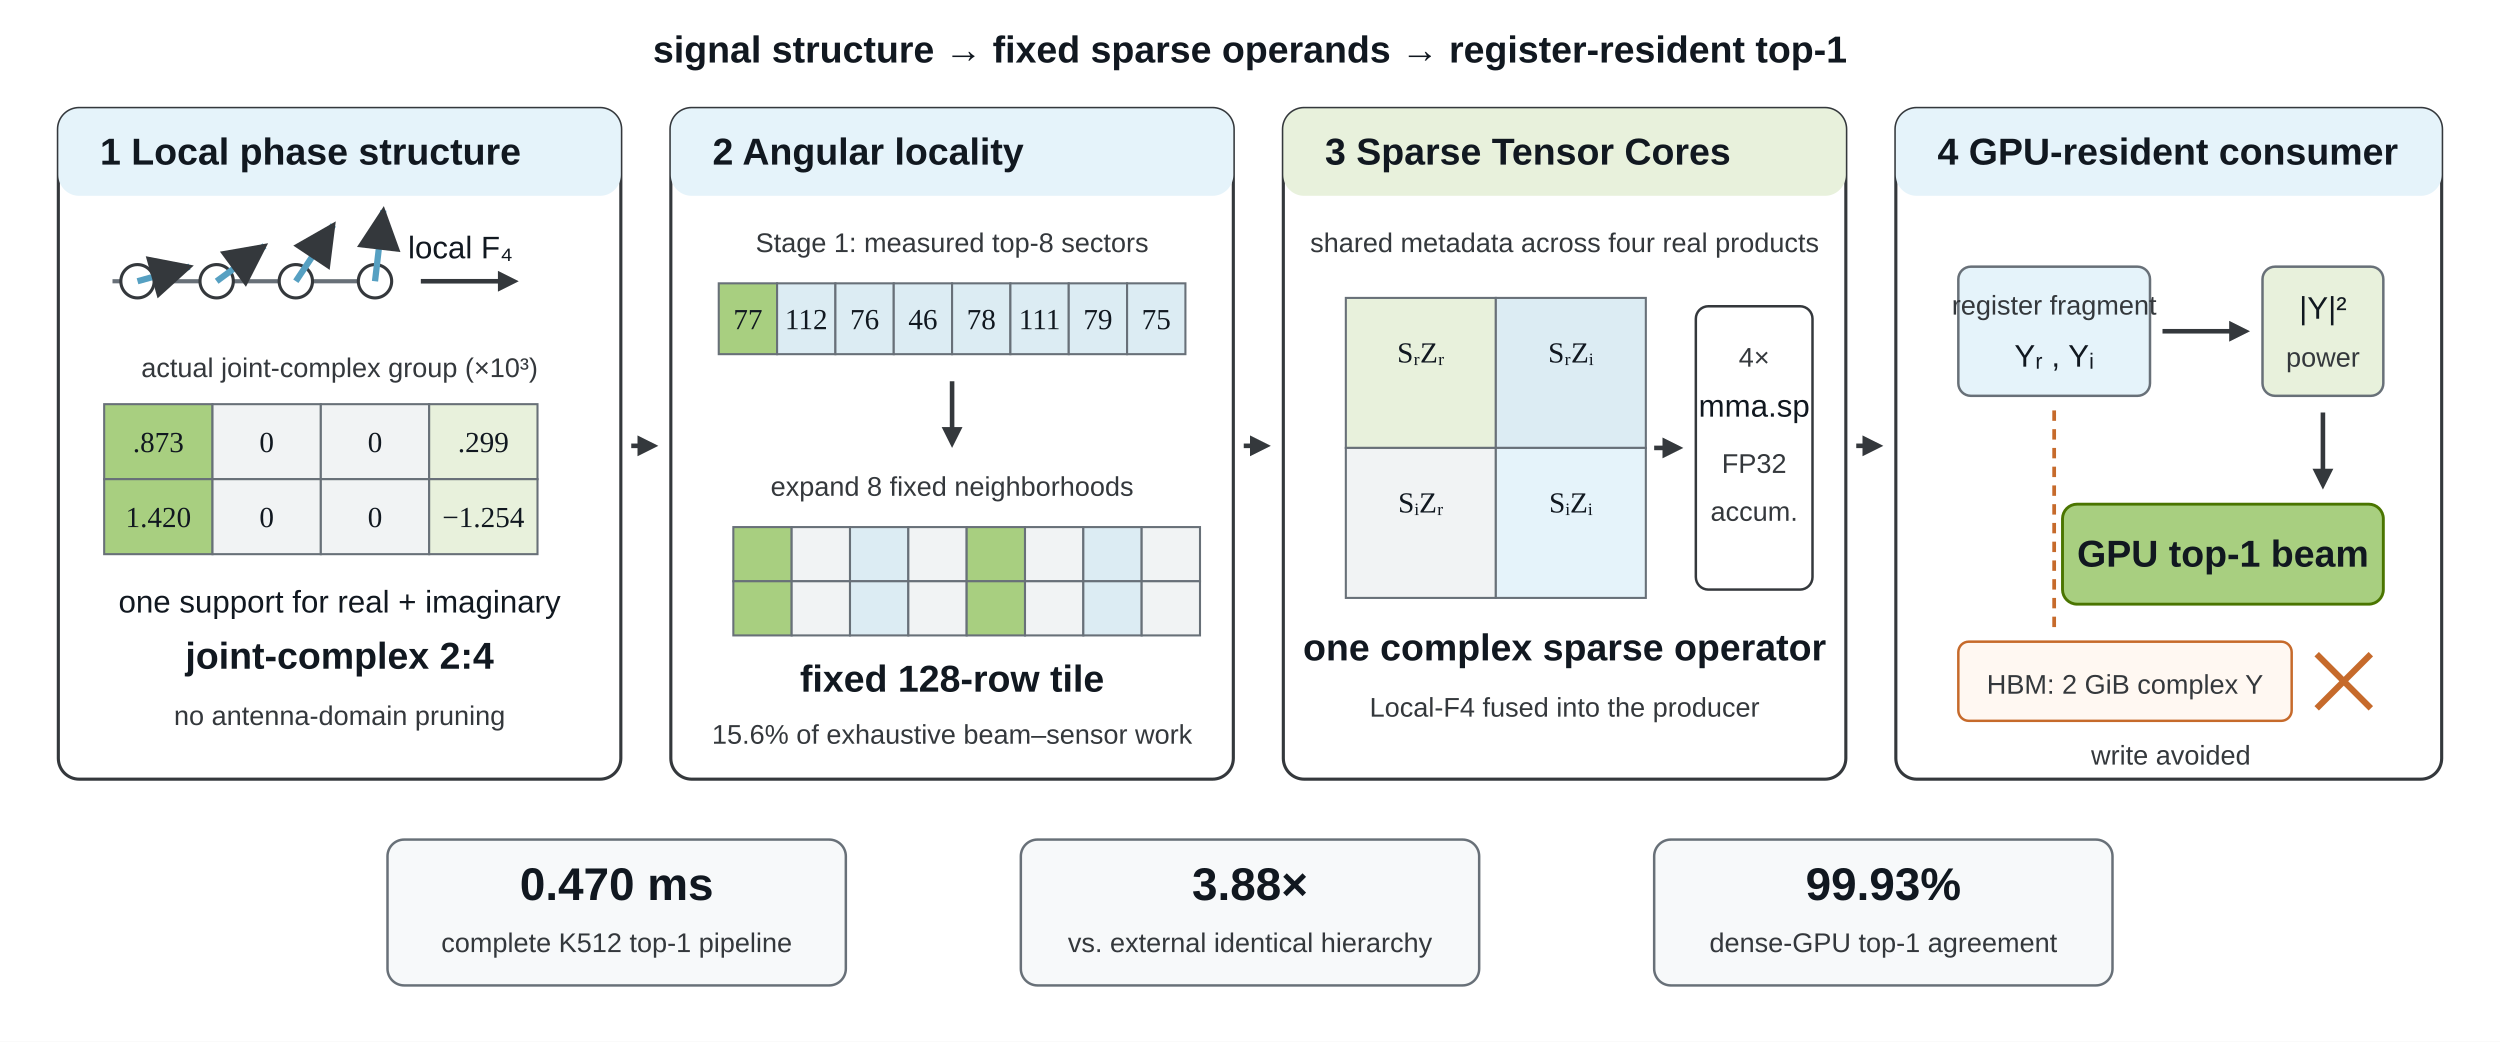
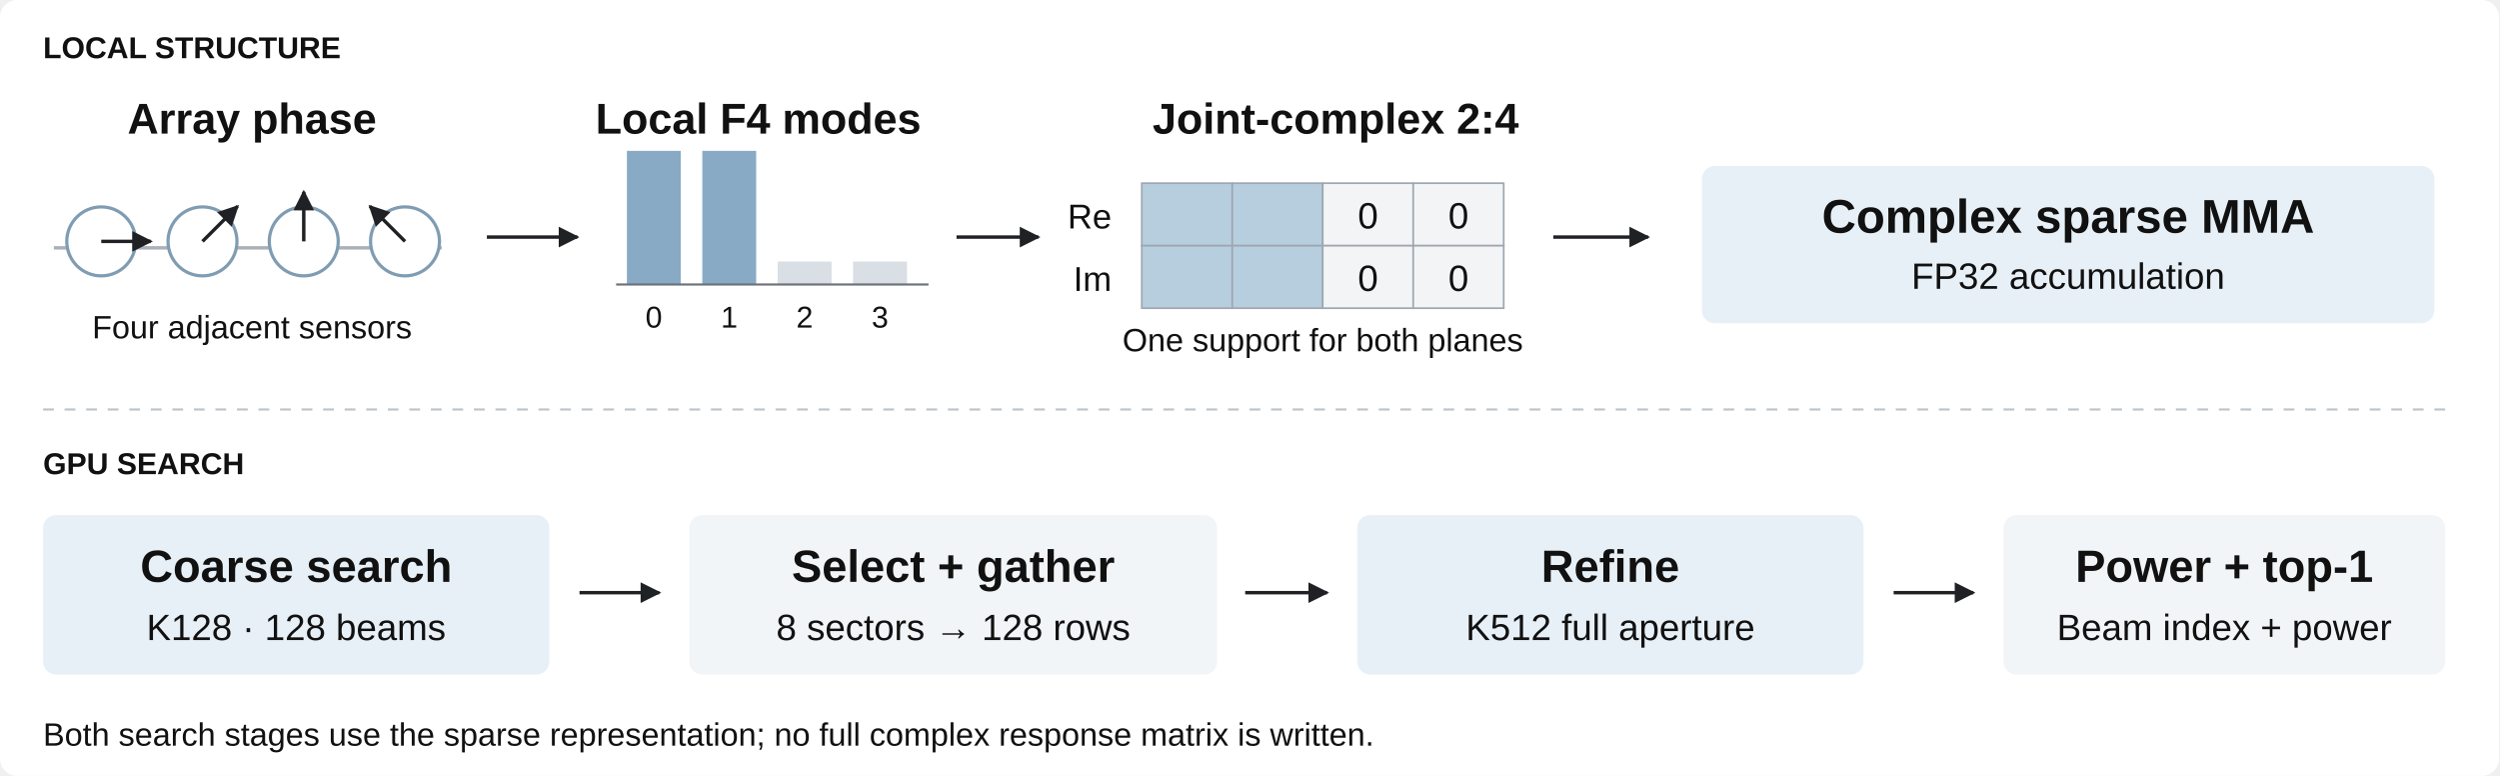
- <svg xmlns="http://www.w3.org/2000/svg" width="1200" height="500" viewBox="0 0 1200 500" role="img" aria-labelledby="title desc">
+ <svg xmlns="http://www.w3.org/2000/svg" width="1160" height="360" viewBox="0 0 1160 360" role="img" aria-labelledby="title desc">
  <defs>
-     <marker id="arrow" viewBox="0 0 10 10" refX="9" refY="5" markerWidth="7" markerHeight="7" orient="auto-start-reverse">
-       <path d="M 0 0 L 10 5 L 0 10 z" fill="#34383c" />
+     <marker id="arrow" viewBox="0 0 10 10" refX="9" refY="5" markerWidth="6" markerHeight="6" orient="auto">
+       <path d="M0 0 L10 5 L0 10 z" fill="#202124" />
    </marker>
-     <style>
-       .stage { fill:#ffffff; stroke:#34383c; stroke-width:1.5; rx:10; }
-       .stage-title { font:700 18px Arial,Helvetica,sans-serif; fill:#111820; }
-       .label { font:15px Arial,Helvetica,sans-serif; fill:#111820; }
-       .small { font:13px Arial,Helvetica,sans-serif; fill:#34383c; }
-       .value { font:14px Georgia,'Times New Roman',serif; fill:#111820; text-anchor:middle; }
-       .flow { fill:none; stroke:#34383c; stroke-width:2.2; marker-end:url(#arrow); }
-       .arrow-head { fill:#34383c; }
-       .minor { fill:none; stroke:#aeb4b9; stroke-width:1; }
-       .matrix { stroke:#687078; stroke-width:1; }
-       .metric { fill:#f7f9fa; stroke:#687078; stroke-width:1.2; rx:8; }
-       .metric-value { font:700 22px Arial,Helvetica,sans-serif; fill:#111820; text-anchor:middle; }
-       .metric-label { font:13px Arial,Helvetica,sans-serif; fill:#34383c; text-anchor:middle; }
-     </style>
  </defs>
-   <rect width="1200" height="500" fill="#ffffff" />
-   <text x="600" y="30" text-anchor="middle" class="stage-title">signal structure → fixed sparse operands → register-resident top-1</text>
-   <rect class="stage" x="28" y="52" width="270" height="322" />
-   <rect x="28" y="52" width="270" height="42" rx="10" fill="#e5f3fa" />
-   <text x="48" y="79" class="stage-title">1  Local phase structure</text>
-   <line x1="54" y1="135" x2="182" y2="135" stroke="#687078" stroke-width="2" />
-   <g fill="#ffffff" stroke="#34383c" stroke-width="1.5">
-     <circle cx="66" cy="135" r="8" />
-     <circle cx="104" cy="135" r="8" />
-     <circle cx="142" cy="135" r="8" />
-     <circle cx="180" cy="135" r="8" />
+   <rect width="1160" height="360" rx="8" fill="white" />
+   <g font-family="Arial, Helvetica, sans-serif" fill="#111111">
+     <text x="20" y="27" font-size="14" font-weight="600" text-anchor="start">LOCAL STRUCTURE</text>
+     <text x="117" y="62" font-size="20" font-weight="600" text-anchor="middle">Array phase</text>
+     <path d="M25 115 L205 115" stroke="#aab1b8" stroke-width="1.6" fill="none" />
+     <circle cx="47" cy="112" r="16" fill="white" stroke="#7f9cb2" stroke-width="1.5" />
+     <path d="M47 112 L70.0 112.0" stroke="#202124" stroke-width="1.6" fill="none" marker-end="url(#arrow)" />
+     <circle cx="94" cy="112" r="16" fill="white" stroke="#7f9cb2" stroke-width="1.5" />
+     <path d="M94 112 L110.263 95.737" stroke="#202124" stroke-width="1.6" fill="none" marker-end="url(#arrow)" />
+     <circle cx="141" cy="112" r="16" fill="white" stroke="#7f9cb2" stroke-width="1.5" />
+     <path d="M141 112 L141.0 89.0" stroke="#202124" stroke-width="1.6" fill="none" marker-end="url(#arrow)" />
+     <circle cx="188" cy="112" r="16" fill="white" stroke="#7f9cb2" stroke-width="1.5" />
+     <path d="M188 112 L171.737 95.737" stroke="#202124" stroke-width="1.6" fill="none" marker-end="url(#arrow)" />
+     <text x="117" y="157" font-size="15" font-weight="400" text-anchor="middle">Four adjacent sensors</text>
+     <path d="M226 110 L268 110" stroke="#202124" stroke-width="1.6" fill="none" marker-end="url(#arrow)" />
+     <text x="352" y="62" font-size="20" font-weight="600" text-anchor="middle">Local F4 modes</text>
+     <rect x="291" y="70.000" width="25" height="62.000" fill="#88aac4" />
+     <text x="303.5" y="152" font-size="14" font-weight="400" text-anchor="middle">0</text>
+     <rect x="326" y="70.000" width="25" height="62.000" fill="#88aac4" />
+     <text x="338.5" y="152" font-size="14" font-weight="400" text-anchor="middle">1</text>
+     <rect x="361" y="121.362" width="25" height="10.638" fill="#d9dfe4" />
+     <text x="373.5" y="152" font-size="14" font-weight="400" text-anchor="middle">2</text>
+     <rect x="396" y="121.362" width="25" height="10.638" fill="#d9dfe4" />
+     <text x="408.5" y="152" font-size="14" font-weight="400" text-anchor="middle">3</text>
+     <path d="M286 132 L431 132" stroke="#6b7279" stroke-width="1" fill="none" />
+     <path d="M444 110 L482 110" stroke="#202124" stroke-width="1.6" fill="none" marker-end="url(#arrow)" />
+     <text x="620" y="62" font-size="20" font-weight="600" text-anchor="middle">Joint-complex 2:4</text>
+     <text x="516" y="106" font-size="16" font-weight="400" text-anchor="end">Re</text>
+     <rect x="530" y="85" width="42" height="29" fill="#b7cedf" stroke="#9ea7b0" stroke-width="0.8" />
+     <rect x="572" y="85" width="42" height="29" fill="#b7cedf" stroke="#9ea7b0" stroke-width="0.8" />
+     <rect x="614" y="85" width="42" height="29" fill="#f2f4f6" stroke="#9ea7b0" stroke-width="0.8" />
+     <text x="635" y="106" font-size="17" font-weight="400" text-anchor="middle">0</text>
+     <rect x="656" y="85" width="42" height="29" fill="#f2f4f6" stroke="#9ea7b0" stroke-width="0.8" />
+     <text x="677" y="106" font-size="17" font-weight="400" text-anchor="middle">0</text>
+     <text x="516" y="135" font-size="16" font-weight="400" text-anchor="end">Im</text>
+     <rect x="530" y="114" width="42" height="29" fill="#b7cedf" stroke="#9ea7b0" stroke-width="0.8" />
+     <rect x="572" y="114" width="42" height="29" fill="#b7cedf" stroke="#9ea7b0" stroke-width="0.8" />
+     <rect x="614" y="114" width="42" height="29" fill="#f2f4f6" stroke="#9ea7b0" stroke-width="0.8" />
+     <text x="635" y="135" font-size="17" font-weight="400" text-anchor="middle">0</text>
+     <rect x="656" y="114" width="42" height="29" fill="#f2f4f6" stroke="#9ea7b0" stroke-width="0.8" />
+     <text x="677" y="135" font-size="17" font-weight="400" text-anchor="middle">0</text>
+     <text x="614" y="163" font-size="15" font-weight="400" text-anchor="middle">One support for both planes</text>
+     <path d="M721 110 L765 110" stroke="#202124" stroke-width="1.6" fill="none" marker-end="url(#arrow)" />
+     <rect x="790" y="77" width="340" height="73" rx="6" fill="#e8f0f7" />
+     <text x="960" y="108" font-size="22" font-weight="600" text-anchor="middle">Complex sparse MMA</text>
+     <text x="960" y="134" font-size="17" font-weight="400" text-anchor="middle">FP32 accumulation</text>
+     <path d="M20 190 H1135" stroke="#bcc4cc" stroke-dasharray="5 5" />
+     <text x="20" y="220" font-size="14" font-weight="600" text-anchor="start">GPU SEARCH</text>
+     <rect x="20" y="239" width="235" height="74" rx="6" fill="#e8f0f7" />
+     <text x="137.5" y="270" font-size="21" font-weight="600" text-anchor="middle">Coarse search</text>
+     <text x="137.5" y="297" font-size="17" font-weight="400" text-anchor="middle">K128 · 128 beams</text>
+     <rect x="320" y="239" width="245" height="74" rx="6" fill="#f2f5f7" />
+     <text x="442.5" y="270" font-size="21" font-weight="600" text-anchor="middle">Select + gather</text>
+     <text x="442.5" y="297" font-size="17" font-weight="400" text-anchor="middle">8 sectors → 128 rows</text>
+     <rect x="630" y="239" width="235" height="74" rx="6" fill="#e8f0f7" />
+     <text x="747.5" y="270" font-size="21" font-weight="600" text-anchor="middle">Refine</text>
+     <text x="747.5" y="297" font-size="17" font-weight="400" text-anchor="middle">K512 full aperture</text>
+     <rect x="930" y="239" width="205" height="74" rx="6" fill="#f2f5f7" />
+     <text x="1032.5" y="270" font-size="21" font-weight="600" text-anchor="middle">Power + top-1</text>
+     <text x="1032.5" y="297" font-size="17" font-weight="400" text-anchor="middle">Beam index + power</text>
+     <path d="M269 275 L306 275" stroke="#202124" stroke-width="1.6" fill="none" marker-end="url(#arrow)" />
+     <path d="M578 275 L616 275" stroke="#202124" stroke-width="1.6" fill="none" marker-end="url(#arrow)" />
+     <path d="M879 275 L916 275" stroke="#202124" stroke-width="1.6" fill="none" marker-end="url(#arrow)" />
+     <text x="20" y="346" font-size="15" font-weight="400" text-anchor="start">Both search stages use the sparse representation; no full complex response matrix is written.</text>
  </g>
-   <g stroke="#56a0c2" stroke-width="3" marker-end="url(#arrow)">
-     <line x1="66" y1="135" x2="91" y2="128" />
-     <line x1="104" y1="135" x2="127" y2="118" />
-     <line x1="142" y1="135" x2="160" y2="108" />
-     <line x1="180" y1="135" x2="184" y2="101" />
-   </g>
-   <text x="221" y="124" class="label" text-anchor="middle">local F₄</text>
-   <path d="M 202 135 L 240 135" fill="none" stroke="#34383c" stroke-width="2.2" />
-   <path class="arrow-head" d="M 249 135 L 239 130 L 239 140 Z" />
-   <text x="163" y="181" class="small" text-anchor="middle">actual joint-complex group (×10³)</text>
-   <g class="matrix">
-     <rect x="50" y="194" width="52" height="36" fill="#a8cf80" />
-     <rect x="102" y="194" width="52" height="36" fill="#f1f3f4" />
-     <rect x="154" y="194" width="52" height="36" fill="#f1f3f4" />
-     <rect x="206" y="194" width="52" height="36" fill="#e8f1dc" />
-     <rect x="50" y="230" width="52" height="36" fill="#a8cf80" />
-     <rect x="102" y="230" width="52" height="36" fill="#f1f3f4" />
-     <rect x="154" y="230" width="52" height="36" fill="#f1f3f4" />
-     <rect x="206" y="230" width="52" height="36" fill="#e8f1dc" />
-   </g>
-   <g class="value">
-     <text x="76" y="217">.873</text>
-     <text x="128" y="217">0</text>
-     <text x="180" y="217">0</text>
-     <text x="232" y="217">.299</text>
-     <text x="76" y="253">1.420</text>
-     <text x="128" y="253">0</text>
-     <text x="180" y="253">0</text>
-     <text x="232" y="253">−1.254</text>
-   </g>
-   <text x="163" y="294" class="label" text-anchor="middle">one support for real + imaginary</text>
-   <text x="163" y="321" class="stage-title" text-anchor="middle">joint-complex 2:4</text>
-   <text x="163" y="348" class="small" text-anchor="middle">no antenna-domain pruning</text>
-   <rect class="stage" x="322" y="52" width="270" height="322" />
-   <rect x="322" y="52" width="270" height="42" rx="10" fill="#e5f3fa" />
-   <text x="342" y="79" class="stage-title">2  Angular locality</text>
-   <text x="457" y="121" class="small" text-anchor="middle">Stage 1: measured top-8 sectors</text>
-   <g class="matrix">
-     <rect x="345" y="136" width="28" height="34" fill="#a8cf80" />
-     <rect x="373" y="136" width="28" height="34" fill="#dcecf3" />
-     <rect x="401" y="136" width="28" height="34" fill="#dcecf3" />
-     <rect x="429" y="136" width="28" height="34" fill="#dcecf3" />
-     <rect x="457" y="136" width="28" height="34" fill="#dcecf3" />
-     <rect x="485" y="136" width="28" height="34" fill="#dcecf3" />
-     <rect x="513" y="136" width="28" height="34" fill="#dcecf3" />
-     <rect x="541" y="136" width="28" height="34" fill="#dcecf3" />
-   </g>
-   <g class="value">
-     <text x="359" y="158">77</text>
-     <text x="387" y="158">112</text>
-     <text x="415" y="158">76</text>
-     <text x="443" y="158">46</text>
-     <text x="471" y="158">78</text>
-     <text x="499" y="158">111</text>
-     <text x="527" y="158">79</text>
-     <text x="555" y="158">75</text>
-   </g>
-   <path d="M 457 183 L 457 206" fill="none" stroke="#34383c" stroke-width="2.2" />
-   <path class="arrow-head" d="M 457 215 L 452 205 L 462 205 Z" />
-   <text x="457" y="238" class="small" text-anchor="middle">expand 8 fixed neighborhoods</text>
-   <g class="matrix">
-     <rect x="352" y="253" width="28" height="26" fill="#a8cf80" />
-     <rect x="380" y="253" width="28" height="26" fill="#f1f3f4" />
-     <rect x="408" y="253" width="28" height="26" fill="#dcecf3" />
-     <rect x="436" y="253" width="28" height="26" fill="#f1f3f4" />
-     <rect x="464" y="253" width="28" height="26" fill="#a8cf80" />
-     <rect x="492" y="253" width="28" height="26" fill="#f1f3f4" />
-     <rect x="520" y="253" width="28" height="26" fill="#dcecf3" />
-     <rect x="548" y="253" width="28" height="26" fill="#f1f3f4" />
-     <rect x="352" y="279" width="28" height="26" fill="#a8cf80" />
-     <rect x="380" y="279" width="28" height="26" fill="#f1f3f4" />
-     <rect x="408" y="279" width="28" height="26" fill="#dcecf3" />
-     <rect x="436" y="279" width="28" height="26" fill="#f1f3f4" />
-     <rect x="464" y="279" width="28" height="26" fill="#a8cf80" />
-     <rect x="492" y="279" width="28" height="26" fill="#f1f3f4" />
-     <rect x="520" y="279" width="28" height="26" fill="#dcecf3" />
-     <rect x="548" y="279" width="28" height="26" fill="#f1f3f4" />
-   </g>
-   <text x="457" y="332" class="stage-title" text-anchor="middle">fixed 128-row tile</text>
-   <text x="457" y="357" class="small" text-anchor="middle">15.6% of exhaustive beam–sensor work</text>
-   <rect class="stage" x="616" y="52" width="270" height="322" />
-   <rect x="616" y="52" width="270" height="42" rx="10" fill="#e8f1dc" />
-   <text x="636" y="79" class="stage-title">3  Sparse Tensor Cores</text>
-   <text x="751" y="121" class="small" text-anchor="middle">shared metadata across four real products</text>
-   <g class="matrix">
-     <rect x="646" y="143" width="72" height="72" fill="#e8f1dc" />
-     <rect x="718" y="143" width="72" height="72" fill="#dcecf3" />
-     <rect x="646" y="215" width="72" height="72" fill="#f1f3f4" />
-     <rect x="718" y="215" width="72" height="72" fill="#e5f3fa" />
-   </g>
-   <g class="value">
-     <text x="682" y="174">SᵣZᵣ</text>
-     <text x="754" y="174">SᵣZᵢ</text>
-     <text x="682" y="246">SᵢZᵣ</text>
-     <text x="754" y="246">SᵢZᵢ</text>
-   </g>
-   <path d="M 794 215 L 799 215" fill="none" stroke="#34383c" stroke-width="2.2" />
-   <path class="arrow-head" d="M 808 215 L 798 210 L 798 220 Z" />
-   <rect x="814" y="147" width="56" height="136" fill="#ffffff" stroke="#34383c" stroke-width="1.2" rx="6" />
-   <text x="842" y="176" class="small" text-anchor="middle">4×</text>
-   <text x="842" y="200" class="label" text-anchor="middle">mma.sp</text>
-   <text x="842" y="227" class="small" text-anchor="middle">FP32</text>
-   <text x="842" y="250" class="small" text-anchor="middle">accum.</text>
-   <text x="751" y="317" class="stage-title" text-anchor="middle">one complex sparse operator</text>
-   <text x="751" y="344" class="small" text-anchor="middle">Local-F4 fused into the producer</text>
-   <rect class="stage" x="910" y="52" width="262" height="322" />
-   <rect x="910" y="52" width="262" height="42" rx="10" fill="#e5f3fa" />
-   <text x="930" y="79" class="stage-title">4  GPU-resident consumer</text>
-   <rect x="940" y="128" width="92" height="62" fill="#e5f3fa" stroke="#687078" stroke-width="1.2" rx="6" />
-   <text x="986" y="151" class="small" text-anchor="middle">register fragment</text>
-   <text x="986" y="176" class="label" text-anchor="middle">Yᵣ , Yᵢ</text>
-   <path d="M 1038 159 L 1071 159" fill="none" stroke="#34383c" stroke-width="2.2" />
-   <path class="arrow-head" d="M 1080 159 L 1070 154 L 1070 164 Z" />
-   <rect x="1086" y="128" width="58" height="62" fill="#e8f1dc" stroke="#687078" stroke-width="1.2" rx="6" />
-   <text x="1115" y="153" class="label" text-anchor="middle">|Y|²</text>
-   <text x="1115" y="176" class="small" text-anchor="middle">power</text>
-   <path d="M 1115 198 L 1115 226" fill="none" stroke="#34383c" stroke-width="2.2" />
-   <path class="arrow-head" d="M 1115 235 L 1110 225 L 1120 225 Z" />
-   <rect x="990" y="242" width="154" height="48" fill="#a8cf80" stroke="#4a7500" stroke-width="1.4" rx="7" />
-   <text x="1067" y="272" class="stage-title" text-anchor="middle">GPU top-1 beam</text>
-   <path d="M 986 197 L 986 302" fill="none" stroke="#c66a2b" stroke-width="1.8" stroke-dasharray="5 4" />
-   <rect x="940" y="308" width="160" height="38" fill="#fff8f2" stroke="#c66a2b" stroke-width="1.2" rx="5" />
-   <text x="1020" y="333" class="small" text-anchor="middle">HBM: 2 GiB complex Y</text>
-   <line x1="1112" y1="314" x2="1138" y2="340" stroke="#c66a2b" stroke-width="3" />
-   <line x1="1138" y1="314" x2="1112" y2="340" stroke="#c66a2b" stroke-width="3" />
-   <text x="1042" y="367" class="small" text-anchor="middle">write avoided</text>
-   <path d="M 303 214 L 307 214" fill="none" stroke="#34383c" stroke-width="2.2" />
-   <path class="arrow-head" d="M 316 214 L 306 209 L 306 219 Z" />
-   <path d="M 597 214 L 601 214" fill="none" stroke="#34383c" stroke-width="2.2" />
-   <path class="arrow-head" d="M 610 214 L 600 209 L 600 219 Z" />
-   <path d="M 891 214 L 895 214" fill="none" stroke="#34383c" stroke-width="2.2" />
-   <path class="arrow-head" d="M 904 214 L 894 209 L 894 219 Z" />
-   <rect class="metric" x="186" y="403" width="220" height="70" />
-   <text x="296" y="432" class="metric-value">0.470 ms</text>
-   <text x="296" y="457" class="metric-label">complete K512 top-1 pipeline</text>
-   <rect class="metric" x="490" y="403" width="220" height="70" />
-   <text x="600" y="432" class="metric-value">3.88×</text>
-   <text x="600" y="457" class="metric-label">vs. external identical hierarchy</text>
-   <rect class="metric" x="794" y="403" width="220" height="70" />
-   <text x="904" y="432" class="metric-value">99.93%</text>
-   <text x="904" y="457" class="metric-label">dense-GPU top-1 agreement</text>
</svg>
